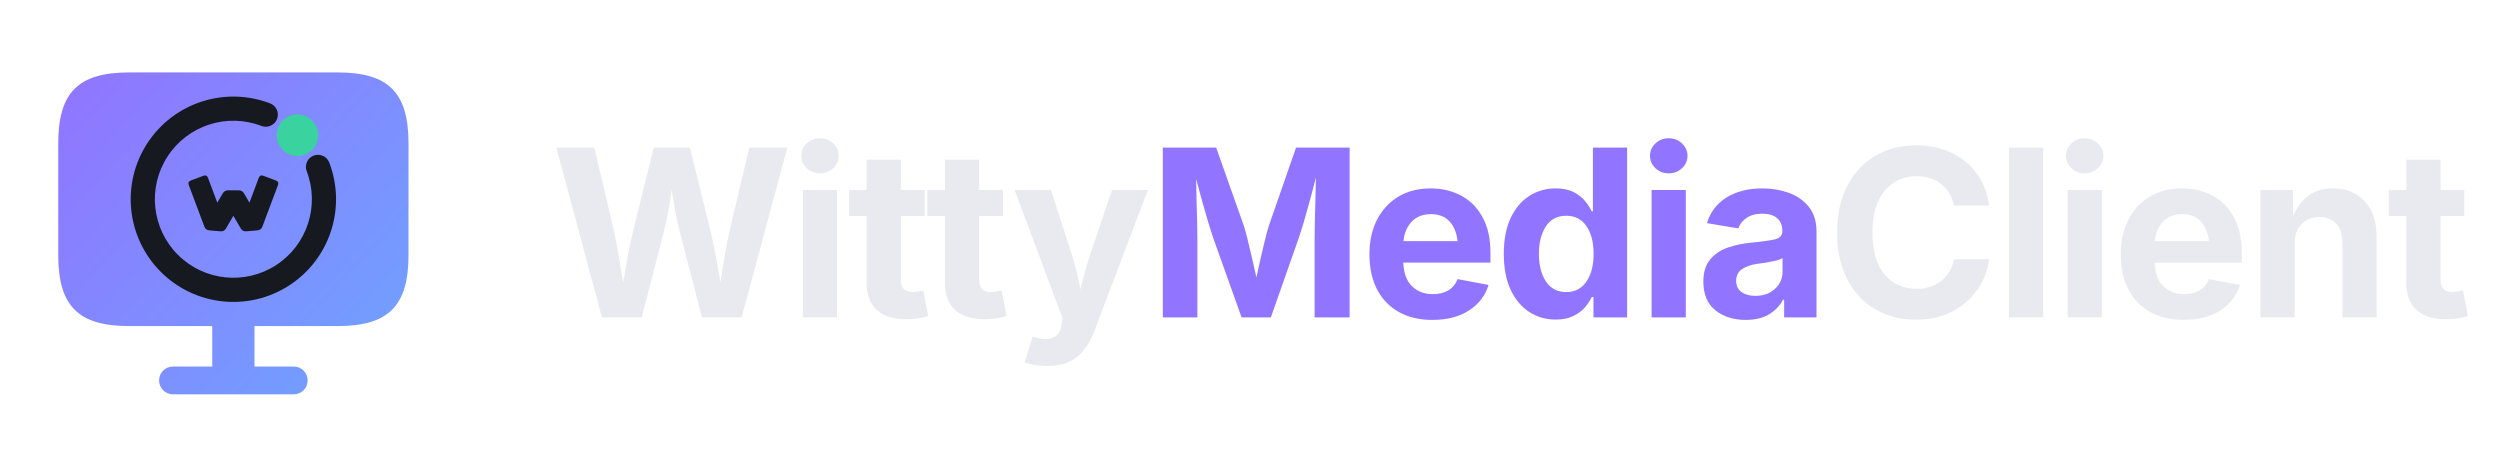
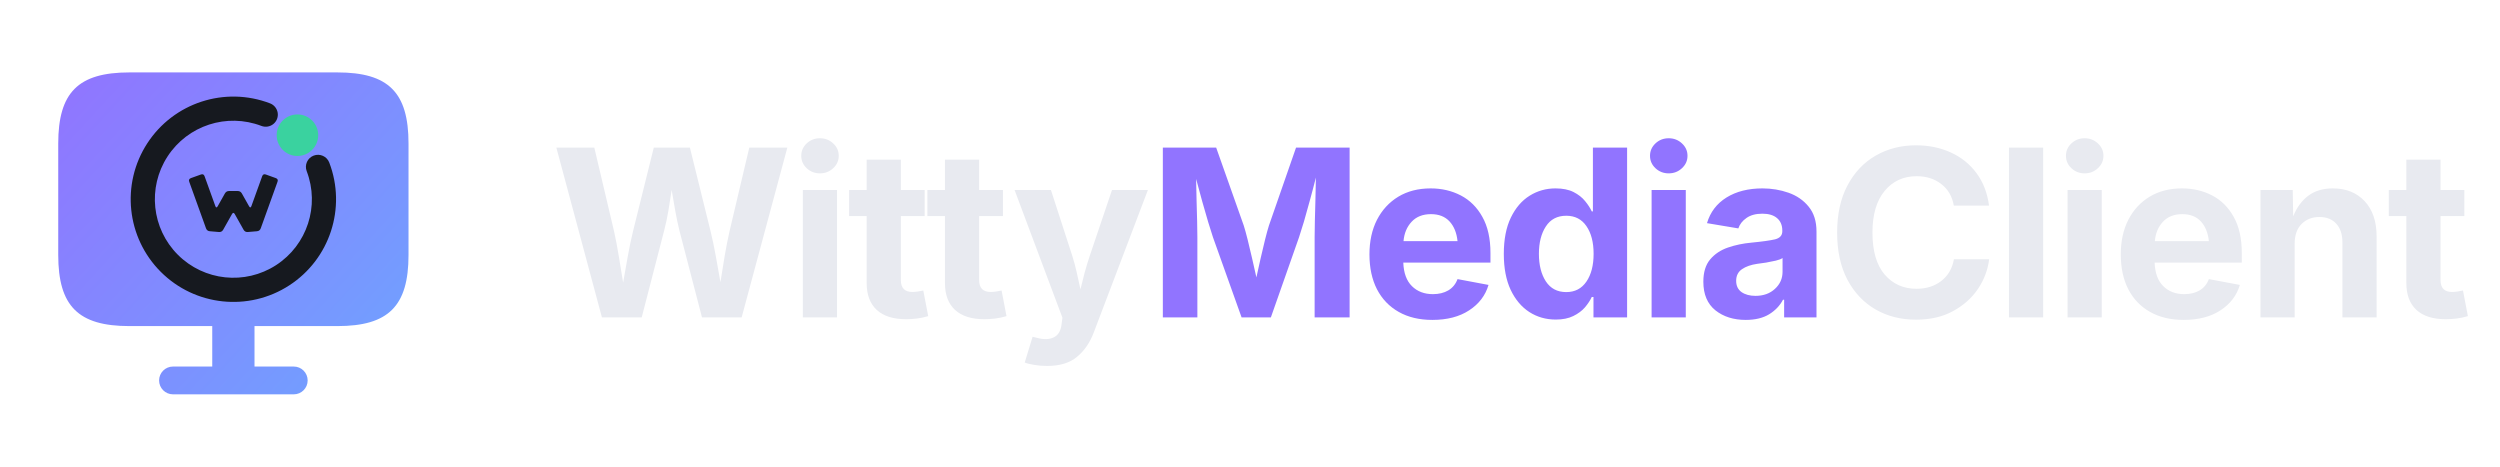
<svg xmlns="http://www.w3.org/2000/svg" viewBox="0 0 1371.17 256" width="1371.17" height="256">
  <defs>
    <linearGradient id="g0" gradientUnits="userSpaceOnUse" x1="31.94" y1="39.72" x2="224.06" y2="216.28">
      <stop offset="0" stop-color="#9174ff" />
      <stop offset="1" stop-color="#6ea4ff" />
    </linearGradient>
  </defs>
  <path fill="url(#g0)" d="M70.95 39.72L185.05 39.72C213.09 39.72 224.06 50.7 224.06 78.73L224.06 139.84C224.06 167.87 213.09 178.85 185.05 178.85L70.95 178.85C42.91 178.85 31.94 167.87 31.94 139.84L31.94 78.73C31.94 50.7 42.91 39.72 70.95 39.72ZM119.8 172.22L136.2 172.22C138.64 172.22 139.59 173.17 139.59 175.61L139.59 201.95C139.59 204.39 138.64 205.34 136.2 205.34L119.8 205.34C117.36 205.34 116.41 204.39 116.41 201.95L116.41 175.61C116.41 173.17 117.36 172.22 119.8 172.22ZM94.88 201.04L161.12 201.04C165.33 201.04 168.74 204.45 168.74 208.66C168.74 212.86 165.33 216.28 161.12 216.28L94.88 216.28C90.67 216.28 87.26 212.86 87.26 208.66C87.26 204.45 90.67 201.04 94.88 201.04Z" />
-   <path fill="#16191f" d="M180.59 89.16C190.09 113.99 180.94 142.07 158.64 156.53C136.35 170.99 106.97 167.89 88.18 149.1C69.39 130.31 66.29 100.94 80.76 78.64C95.22 56.35 123.3 47.2 148.12 56.69C150.33 57.54 151.92 59.5 152.3 61.84C152.67 64.17 151.77 66.53 149.93 68.02C148.09 69.51 145.6 69.91 143.39 69.07C124.41 61.8 102.93 68.8 91.87 85.85C80.81 102.9 83.18 125.36 97.55 139.73C111.92 154.1 134.38 156.47 151.43 145.41C168.48 134.35 175.48 112.88 168.22 93.9C166.91 90.48 168.62 86.65 172.04 85.34C175.46 84.04 179.29 85.75 180.59 89.16ZM103.55 101.51C103.08 100.28 103.47 99.44 104.7 98.98L111.55 96.41C112.78 95.94 113.63 96.33 114.09 97.56L122.64 120.37C123.1 121.6 122.68 122.16 121.37 122.04L115.17 121.51C113.86 121.4 113.54 120.78 114.2 119.64L122.15 106.08C122.81 104.95 123.8 104.38 125.11 104.38L130.89 104.38C132.2 104.38 133.19 104.95 133.85 106.08L141.8 119.64C142.46 120.78 142.14 121.4 140.83 121.51L134.63 122.04C133.32 122.16 132.9 121.6 133.36 120.37L141.91 97.56C142.37 96.33 143.22 95.94 144.45 96.41L151.3 98.98C152.53 99.44 152.92 100.28 152.45 101.51L143.9 124.32C143.44 125.55 142.56 126.22 141.25 126.34L135.04 126.87C133.73 126.98 132.75 126.47 132.08 125.34L124.14 111.78C123.47 110.64 123.8 110.08 125.11 110.08L130.89 110.08C132.2 110.08 132.53 110.64 131.86 111.78L123.92 125.34C123.25 126.47 122.27 126.98 120.96 126.87L114.75 126.34C113.44 126.22 112.56 125.55 112.1 124.32L103.55 101.51Z" />
+   <path fill="#16191f" d="M180.59 89.16C190.09 113.99 180.94 142.07 158.64 156.53C136.35 170.99 106.97 167.89 88.18 149.1C69.39 130.31 66.29 100.94 80.76 78.64C95.22 56.35 123.3 47.2 148.12 56.69C150.33 57.54 151.92 59.5 152.3 61.84C152.67 64.17 151.77 66.53 149.93 68.02C148.09 69.51 145.6 69.91 143.39 69.07C124.41 61.8 102.93 68.8 91.87 85.85C80.81 102.9 83.18 125.36 97.55 139.73C111.92 154.1 134.38 156.47 151.43 145.41C168.48 134.35 175.48 112.88 168.22 93.9C166.91 90.48 168.62 86.65 172.04 85.34C175.46 84.04 179.29 85.75 180.59 89.16ZM103.79 99.69C103.43 98.7 103.75 98.04 104.73 97.68L110.2 95.71C111.18 95.36 111.85 95.67 112.2 96.65L118.1 113.01C118.45 113.99 118.88 114.03 119.4 113.12L123.34 106.12C123.85 105.21 124.63 104.76 125.67 104.76L130.33 104.76C131.37 104.76 132.15 105.21 132.66 106.12L136.6 113.12C137.12 114.03 137.55 113.99 137.9 113.01L143.8 96.65C144.15 95.67 144.82 95.36 145.8 95.71L151.27 97.68C152.25 98.04 152.57 98.7 152.21 99.69L143.01 125.23C142.65 126.21 141.96 126.74 140.92 126.83L135.93 127.25C134.89 127.34 134.12 126.92 133.6 126.02L128.77 117.43C128.26 116.52 127.74 116.52 127.23 117.43L122.4 126.02C121.88 126.92 121.11 127.34 120.07 127.25L115.08 126.83C114.04 126.74 113.35 126.21 112.99 125.23L103.79 99.69Z" />
  <path fill="#3ad29f" d="M174.53 74.15C174.53 80.44 169.43 85.55 163.13 85.55C156.84 85.55 151.74 80.44 151.74 74.15C151.74 67.86 156.84 62.76 163.13 62.76C169.43 62.76 174.53 67.86 174.53 74.15Z" />
  <path fill="#e8eaf0" d="M330.14 174.08L305.14 80.95L325.96 80.95L336.77 126.77C337.73 131.06 338.6 135.64 339.39 140.52C340.23 145.39 341.02 150.23 341.77 155.02C342.6 150.23 343.46 145.39 344.33 140.52C345.21 135.64 346.16 131.06 347.21 126.77L358.58 80.95L378.39 80.95L389.71 126.77C390.75 131.02 391.71 135.56 392.58 140.39C393.46 145.23 394.31 150.02 395.14 154.77C395.89 150.02 396.66 145.23 397.46 140.39C398.29 135.56 399.18 131.02 400.14 126.77L410.96 80.95L431.83 80.95L406.77 174.08L385.02 174.08L372.64 126.45C371.81 123.08 371.06 119.54 370.39 115.83C369.73 112.08 369.06 108.2 368.39 104.2C367.81 108.08 367.21 111.89 366.58 115.64C365.96 119.35 365.18 122.95 364.27 126.45L351.96 174.08L330.14 174.08ZM440.33 174.08L440.33 104.2L459.08 104.2L459.08 174.08L440.33 174.08ZM449.71 95.08C446.87 95.08 444.46 94.14 442.46 92.27C440.46 90.39 439.46 88.12 439.46 85.45C439.46 82.79 440.46 80.52 442.46 78.64C444.46 76.77 446.87 75.83 449.71 75.83C452.54 75.83 454.96 76.77 456.96 78.64C459 80.52 460.02 82.79 460.02 85.45C460.02 88.12 459 90.39 456.96 92.27C454.96 94.14 452.54 95.08 449.71 95.08ZM507.15 104.2L507.15 118.52L494.09 118.52L494.09 153.64C494.09 157.98 496.21 160.14 500.46 160.14C501.17 160.14 502.15 160.06 503.4 159.89C504.69 159.68 505.69 159.5 506.4 159.33L509.09 173.39C507 174.02 504.92 174.46 502.84 174.71C500.79 174.96 498.84 175.08 496.96 175.08C489.96 175.08 484.61 173.39 480.9 170.02C477.19 166.6 475.34 161.68 475.34 155.27L475.34 118.52L465.71 118.52L465.71 104.2L475.34 104.2L475.34 87.58L494.09 87.58L494.09 104.2L507.15 104.2ZM550.09 104.2L550.09 118.52L537.03 118.52L537.03 153.64C537.03 157.98 539.15 160.14 543.4 160.14C544.11 160.14 545.09 160.06 546.34 159.89C547.63 159.68 548.63 159.5 549.34 159.33L552.03 173.39C549.94 174.02 547.86 174.46 545.78 174.71C543.73 174.96 541.78 175.08 539.9 175.08C532.9 175.08 527.55 173.39 523.84 170.02C520.13 166.6 518.28 161.68 518.28 155.27L518.28 118.52L508.65 118.52L508.65 104.2L518.28 104.2L518.28 87.58L537.03 87.58L537.03 104.2L550.09 104.2ZM562.03 198.83L566.34 184.71L568.65 185.27C572.44 186.31 575.55 186.23 577.96 185.02C580.38 183.85 581.8 181.52 582.21 178.02L582.71 174.27L556.46 104.2L576.4 104.2L588.15 140.45C589.11 143.5 589.92 146.54 590.59 149.58C591.26 152.58 591.92 155.62 592.59 158.7C593.34 155.58 594.11 152.52 594.9 149.52C595.74 146.48 596.65 143.45 597.65 140.45L609.9 104.2L629.59 104.2L599.9 182.33C597.78 187.96 594.71 192.41 590.71 195.71C586.76 199.04 581.28 200.71 574.28 200.71C571.78 200.71 569.44 200.52 567.28 200.14C565.11 199.81 563.36 199.37 562.03 198.83Z" />
  <path fill="#9174ff" d="M637.78 174.08L637.78 80.95L667.03 80.95L682.16 123.7C682.78 125.66 683.49 128.23 684.28 131.39C685.07 134.56 685.88 137.98 686.72 141.64C687.59 145.27 688.38 148.77 689.09 152.14C689.8 148.81 690.57 145.33 691.41 141.7C692.24 138.04 693.05 134.62 693.84 131.45C694.63 128.29 695.34 125.7 695.97 123.7L710.84 80.95L740.22 80.95L740.22 174.08L721.03 174.08L721.03 130.14C721.03 127.81 721.07 124.83 721.16 121.2C721.28 117.58 721.38 113.68 721.47 109.52C721.59 105.35 721.68 101.31 721.72 97.39C720.68 101.56 719.57 105.75 718.41 109.95C717.28 114.16 716.2 118.04 715.16 121.58C714.11 125.08 713.22 127.93 712.47 130.14L697.03 174.08L680.97 174.08L665.28 130.14C664.57 128.02 663.7 125.25 662.66 121.83C661.66 118.41 660.57 114.66 659.41 110.58C658.24 106.45 657.11 102.31 656.03 98.14C656.11 101.89 656.2 105.81 656.28 109.89C656.41 113.93 656.51 117.75 656.59 121.33C656.68 124.87 656.72 127.81 656.72 130.14L656.72 174.08L637.78 174.08ZM785.6 175.46C778.47 175.46 772.32 174 767.16 171.08C761.99 168.16 758.01 164.02 755.22 158.64C752.47 153.27 751.1 146.89 751.1 139.52C751.1 132.31 752.47 126 755.22 120.58C758.01 115.16 761.91 110.93 766.91 107.89C771.95 104.85 777.87 103.33 784.66 103.33C790.74 103.33 796.26 104.62 801.22 107.2C806.18 109.79 810.12 113.7 813.03 118.95C815.99 124.2 817.47 130.81 817.47 138.77L817.47 144.02L769.66 144.02C769.87 149.73 771.45 154.04 774.41 156.95C777.37 159.87 781.2 161.33 785.91 161.33C789.2 161.33 792.01 160.64 794.35 159.27C796.72 157.85 798.41 155.79 799.41 153.08L816.41 156.27C814.7 162.06 811.16 166.71 805.78 170.21C800.45 173.71 793.72 175.46 785.6 175.46ZM769.78 132.27L799.41 132.27C798.95 127.73 797.49 124.12 795.03 121.45C792.57 118.79 789.18 117.45 784.85 117.45C780.35 117.45 776.8 118.85 774.22 121.64C771.64 124.39 770.16 127.93 769.78 132.27ZM853.29 175.27C847.91 175.27 843.08 173.89 838.79 171.14C834.49 168.35 831.08 164.29 828.54 158.95C826.04 153.58 824.79 147.02 824.79 139.27C824.79 131.31 826.08 124.66 828.66 119.33C831.24 114 834.68 110 838.97 107.33C843.26 104.66 847.99 103.33 853.16 103.33C857.12 103.33 860.41 104 863.04 105.33C865.66 106.66 867.76 108.31 869.35 110.27C870.97 112.23 872.2 114.12 873.04 115.95L873.66 115.95L873.66 80.95L892.41 80.95L892.41 174.08L873.97 174.08L873.97 162.89L873.04 162.89C872.16 164.77 870.91 166.66 869.29 168.58C867.66 170.46 865.54 172.04 862.91 173.33C860.29 174.62 857.08 175.27 853.29 175.27ZM859.04 160.2C863.79 160.2 867.47 158.29 870.1 154.45C872.72 150.62 874.04 145.54 874.04 139.2C874.04 132.87 872.72 127.81 870.1 124.02C867.51 120.23 863.83 118.33 859.04 118.33C854.12 118.33 850.39 120.29 847.85 124.2C845.31 128.08 844.04 133.08 844.04 139.2C844.04 145.37 845.31 150.41 847.85 154.33C850.43 158.25 854.16 160.2 859.04 160.2ZM905.85 174.08L905.85 104.2L924.6 104.2L924.6 174.08L905.85 174.08ZM915.23 95.08C912.39 95.08 909.98 94.14 907.98 92.27C905.98 90.39 904.98 88.12 904.98 85.45C904.98 82.79 905.98 80.52 907.98 78.64C909.98 76.77 912.39 75.83 915.23 75.83C918.06 75.83 920.48 76.77 922.48 78.64C924.52 80.52 925.54 82.79 925.54 85.45C925.54 88.12 924.52 90.39 922.48 92.27C920.48 94.14 918.06 95.08 915.23 95.08ZM957.48 175.46C950.81 175.46 945.27 173.71 940.85 170.21C936.44 166.66 934.23 161.43 934.23 154.52C934.23 149.31 935.48 145.23 937.98 142.27C940.48 139.31 943.73 137.14 947.73 135.77C951.73 134.39 956.02 133.5 960.6 133.08C966.6 132.5 970.92 131.89 973.54 131.27C976.21 130.6 977.54 129.12 977.54 126.83L977.54 126.52C977.54 123.56 976.58 121.27 974.67 119.64C972.79 118.02 970.1 117.2 966.6 117.2C962.98 117.2 960.06 118 957.85 119.58C955.64 121.12 954.17 123.02 953.42 125.27L936.23 122.39C938.02 116.35 941.58 111.66 946.92 108.33C952.29 105 958.87 103.33 966.67 103.33C971.67 103.33 976.42 104.12 980.92 105.7C985.46 107.29 989.14 109.83 991.98 113.33C994.85 116.79 996.29 121.35 996.29 127.02L996.29 174.08L978.54 174.08L978.54 164.39L977.92 164.39C976.21 167.64 973.67 170.31 970.29 172.39C966.92 174.43 962.64 175.46 957.48 175.46ZM962.79 162.27C967.17 162.27 970.73 161 973.48 158.45C976.27 155.91 977.67 152.79 977.67 149.08L977.67 141.52C976.92 142.06 975.69 142.54 973.98 142.95C972.31 143.33 970.54 143.68 968.67 144.02C966.79 144.31 965.17 144.54 963.79 144.7C960.33 145.2 957.54 146.18 955.42 147.64C953.29 149.1 952.23 151.23 952.23 154.02C952.23 156.73 953.21 158.79 955.17 160.2C957.17 161.58 959.71 162.27 962.79 162.27Z" />
  <path fill="#e8eaf0" d="M1050.86 175.33C1042.56 175.33 1035.17 173.46 1028.67 169.71C1022.17 165.96 1017.02 160.52 1013.23 153.39C1009.48 146.27 1007.61 137.66 1007.61 127.58C1007.61 117.45 1009.5 108.83 1013.29 101.7C1017.08 94.54 1022.25 89.08 1028.79 85.33C1035.33 81.58 1042.69 79.7 1050.86 79.7C1057.9 79.7 1064.27 81.02 1069.98 83.64C1075.69 86.23 1080.38 90 1084.04 94.95C1087.71 99.87 1090 105.81 1090.92 112.77L1071.61 112.77C1070.73 107.73 1068.44 103.79 1064.73 100.95C1061.06 98.08 1056.56 96.64 1051.23 96.64C1043.98 96.64 1038.13 99.33 1033.67 104.7C1029.21 110.08 1026.98 117.7 1026.98 127.58C1026.98 137.66 1029.21 145.33 1033.67 150.58C1038.17 155.79 1044 158.39 1051.17 158.39C1056.46 158.39 1060.96 156.98 1064.67 154.14C1068.42 151.27 1070.75 147.29 1071.67 142.2L1090.98 142.2C1090.27 148 1088.23 153.41 1084.86 158.45C1081.48 163.45 1076.92 167.52 1071.17 170.64C1065.46 173.77 1058.69 175.33 1050.86 175.33ZM1120.61 80.95L1120.61 174.08L1101.86 174.08L1101.86 80.95L1120.61 80.95ZM1133.99 174.08L1133.99 104.2L1152.74 104.2L1152.74 174.08L1133.99 174.08ZM1143.36 95.08C1140.53 95.08 1138.11 94.14 1136.11 92.27C1134.11 90.39 1133.11 88.12 1133.11 85.45C1133.11 82.79 1134.11 80.52 1136.11 78.64C1138.11 76.77 1140.53 75.83 1143.36 75.83C1146.19 75.83 1148.61 76.77 1150.61 78.64C1152.65 80.52 1153.67 82.79 1153.67 85.45C1153.67 88.12 1152.65 90.39 1150.61 92.27C1148.61 94.14 1146.19 95.08 1143.36 95.08ZM1197.68 175.46C1190.55 175.46 1184.4 174 1179.24 171.08C1174.07 168.16 1170.09 164.02 1167.3 158.64C1164.55 153.27 1163.18 146.89 1163.18 139.52C1163.18 132.31 1164.55 126 1167.3 120.58C1170.09 115.16 1173.99 110.93 1178.99 107.89C1184.03 104.85 1189.95 103.33 1196.74 103.33C1202.82 103.33 1208.34 104.62 1213.3 107.2C1218.26 109.79 1222.2 113.7 1225.11 118.95C1228.07 124.2 1229.55 130.81 1229.55 138.77L1229.55 144.02L1181.74 144.02C1181.95 149.73 1183.53 154.04 1186.49 156.95C1189.45 159.87 1193.28 161.33 1197.99 161.33C1201.28 161.33 1204.09 160.64 1206.43 159.27C1208.8 157.85 1210.49 155.79 1211.49 153.08L1228.49 156.27C1226.78 162.06 1223.24 166.71 1217.86 170.21C1212.53 173.71 1205.8 175.46 1197.68 175.46ZM1181.86 132.27L1211.49 132.27C1211.03 127.73 1209.57 124.12 1207.11 121.45C1204.65 118.79 1201.26 117.45 1196.93 117.45C1192.43 117.45 1188.88 118.85 1186.3 121.64C1183.72 124.39 1182.24 127.93 1181.86 132.27ZM1258.55 133.64L1258.55 174.08L1239.8 174.08L1239.8 104.2L1257.49 104.2L1257.74 118.64C1259.7 113.77 1262.47 110 1266.05 107.33C1269.64 104.66 1274.12 103.33 1279.49 103.33C1286.74 103.33 1292.55 105.66 1296.93 110.33C1301.3 115 1303.49 121.43 1303.49 129.64L1303.49 174.08L1284.74 174.08L1284.74 132.89C1284.74 128.56 1283.62 125.16 1281.37 122.7C1279.16 120.25 1276.07 119.02 1272.12 119.02C1268.12 119.02 1264.84 120.31 1262.3 122.89C1259.8 125.43 1258.55 129.02 1258.55 133.64ZM1351.62 104.2L1351.62 118.52L1338.56 118.52L1338.56 153.64C1338.56 157.98 1340.68 160.14 1344.93 160.14C1345.64 160.14 1346.62 160.06 1347.87 159.89C1349.16 159.68 1350.16 159.5 1350.87 159.33L1353.56 173.39C1351.47 174.02 1349.39 174.46 1347.31 174.71C1345.26 174.96 1343.31 175.08 1341.43 175.08C1334.43 175.08 1329.08 173.39 1325.37 170.02C1321.66 166.6 1319.81 161.68 1319.81 155.27L1319.81 118.52L1310.18 118.52L1310.18 104.2L1319.81 104.2L1319.81 87.58L1338.56 87.58L1338.56 104.2L1351.62 104.2Z" />
</svg>
